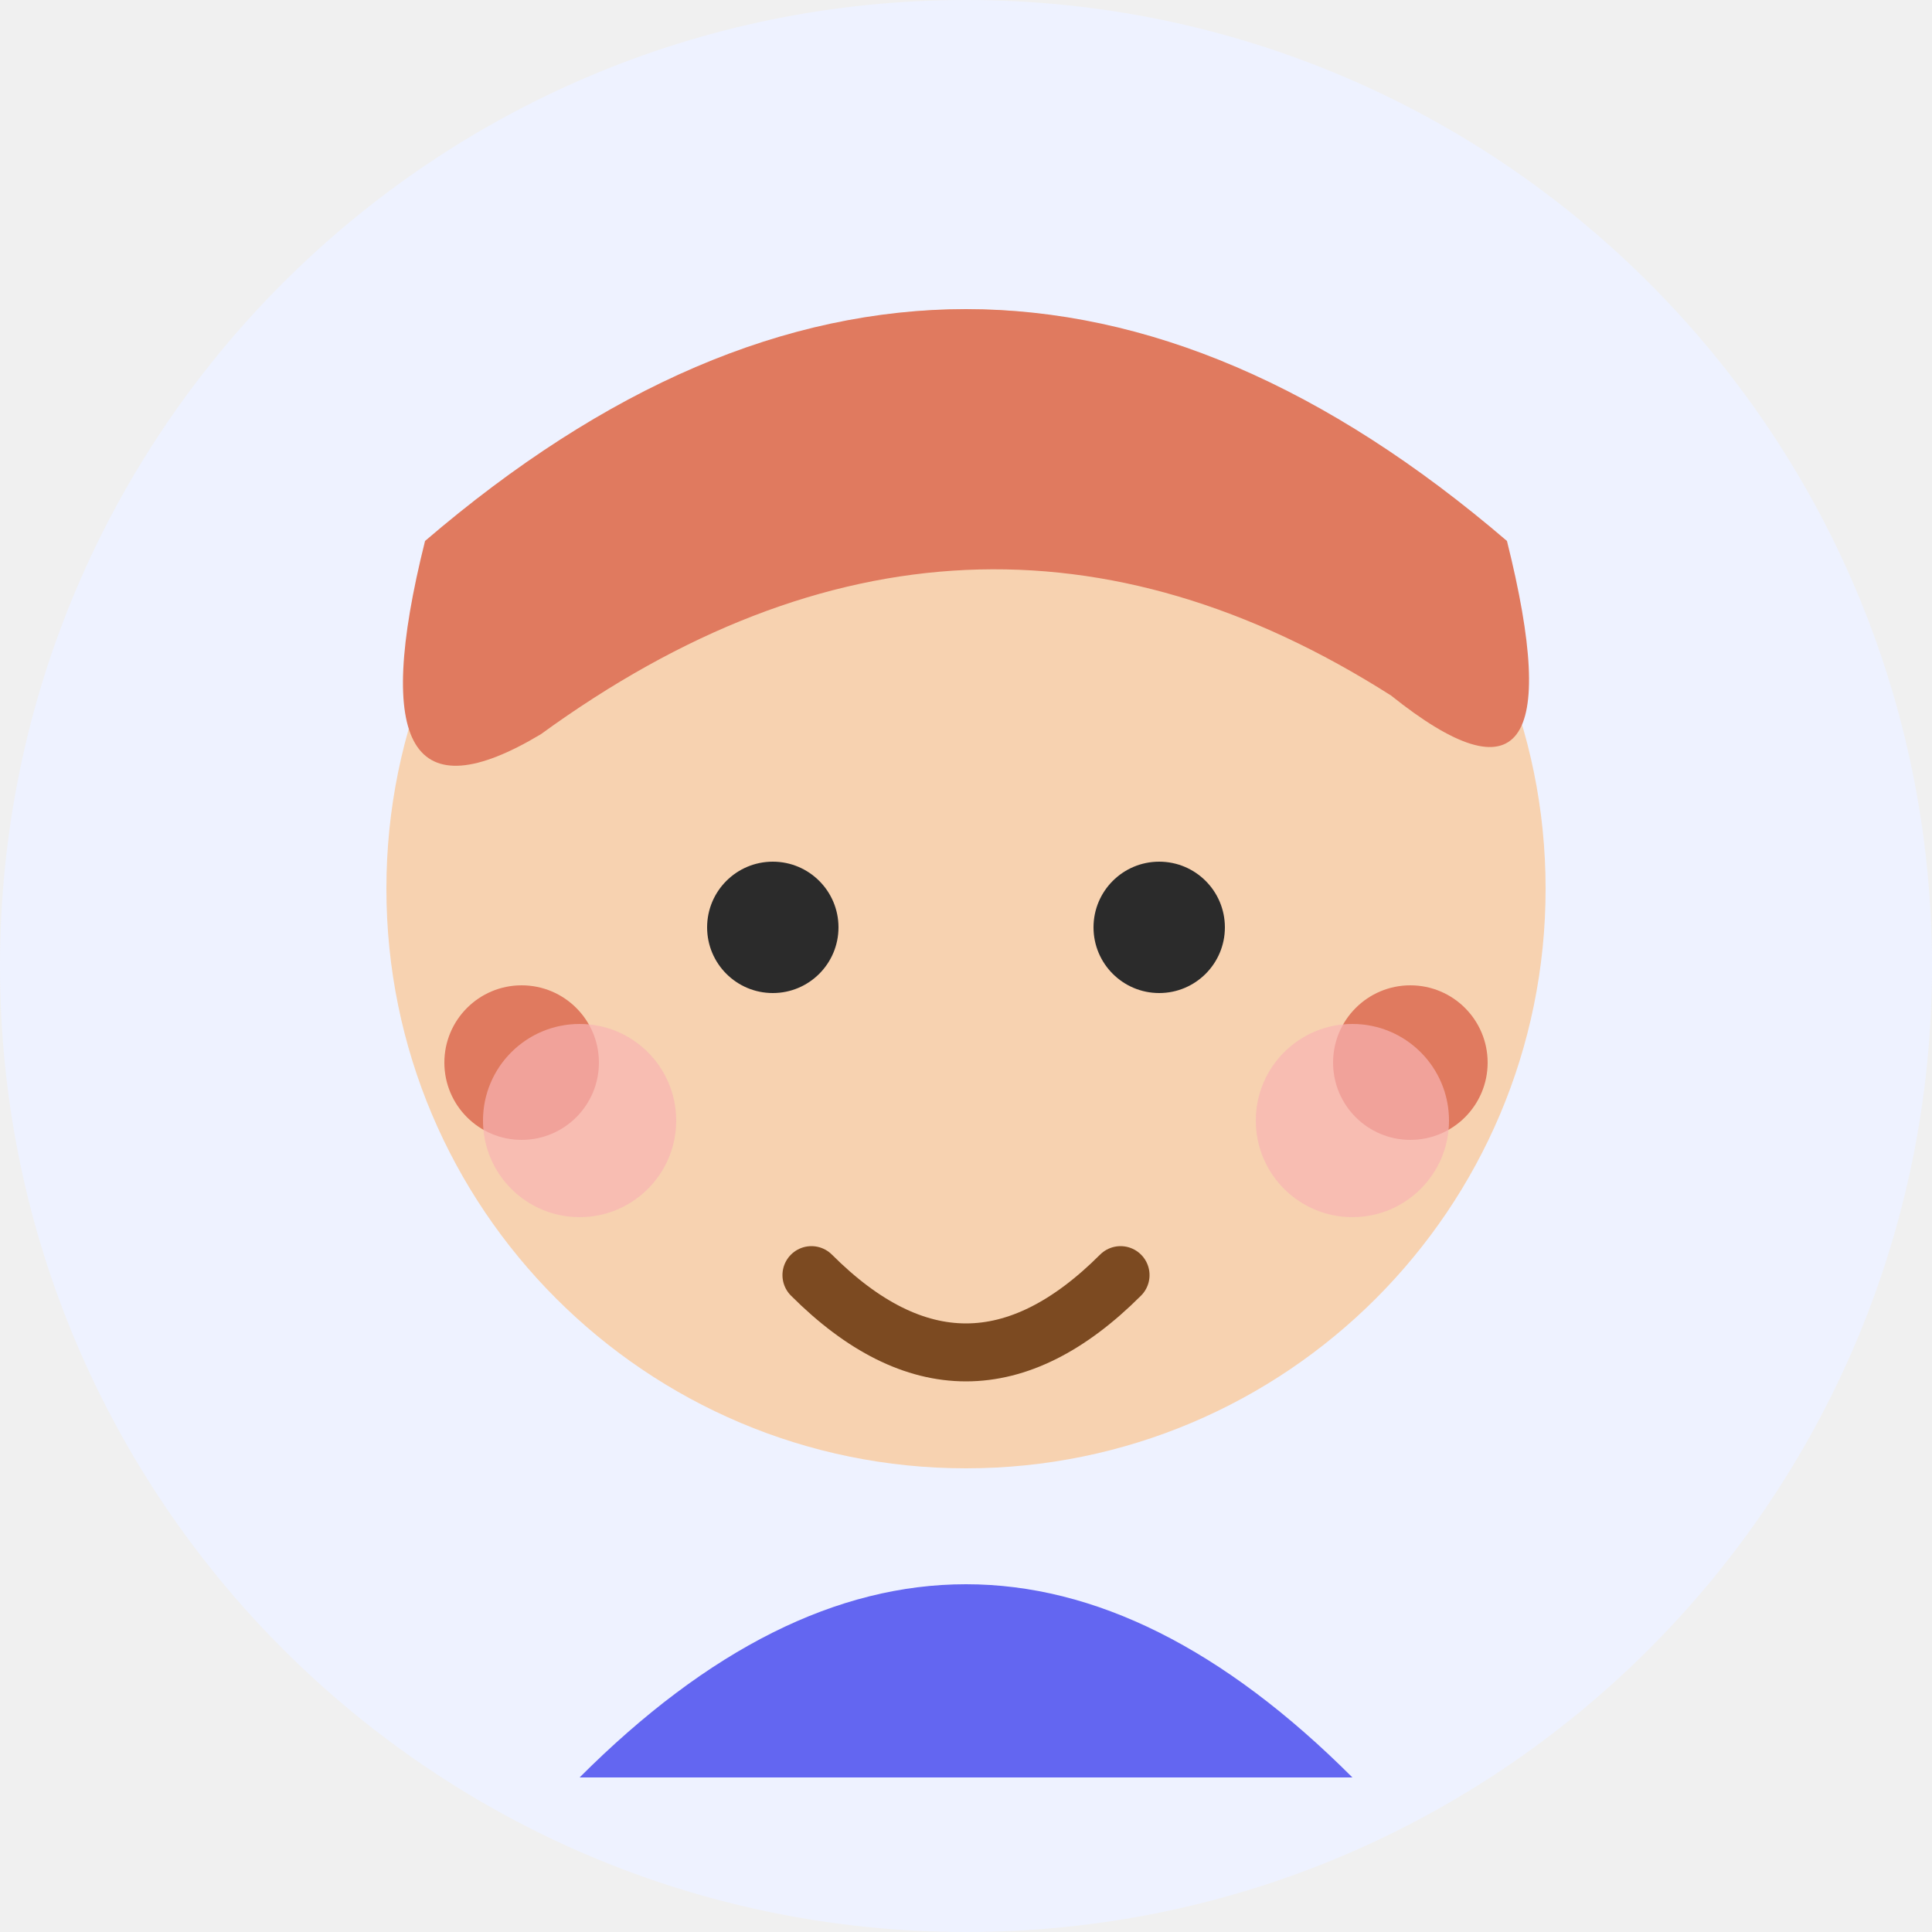
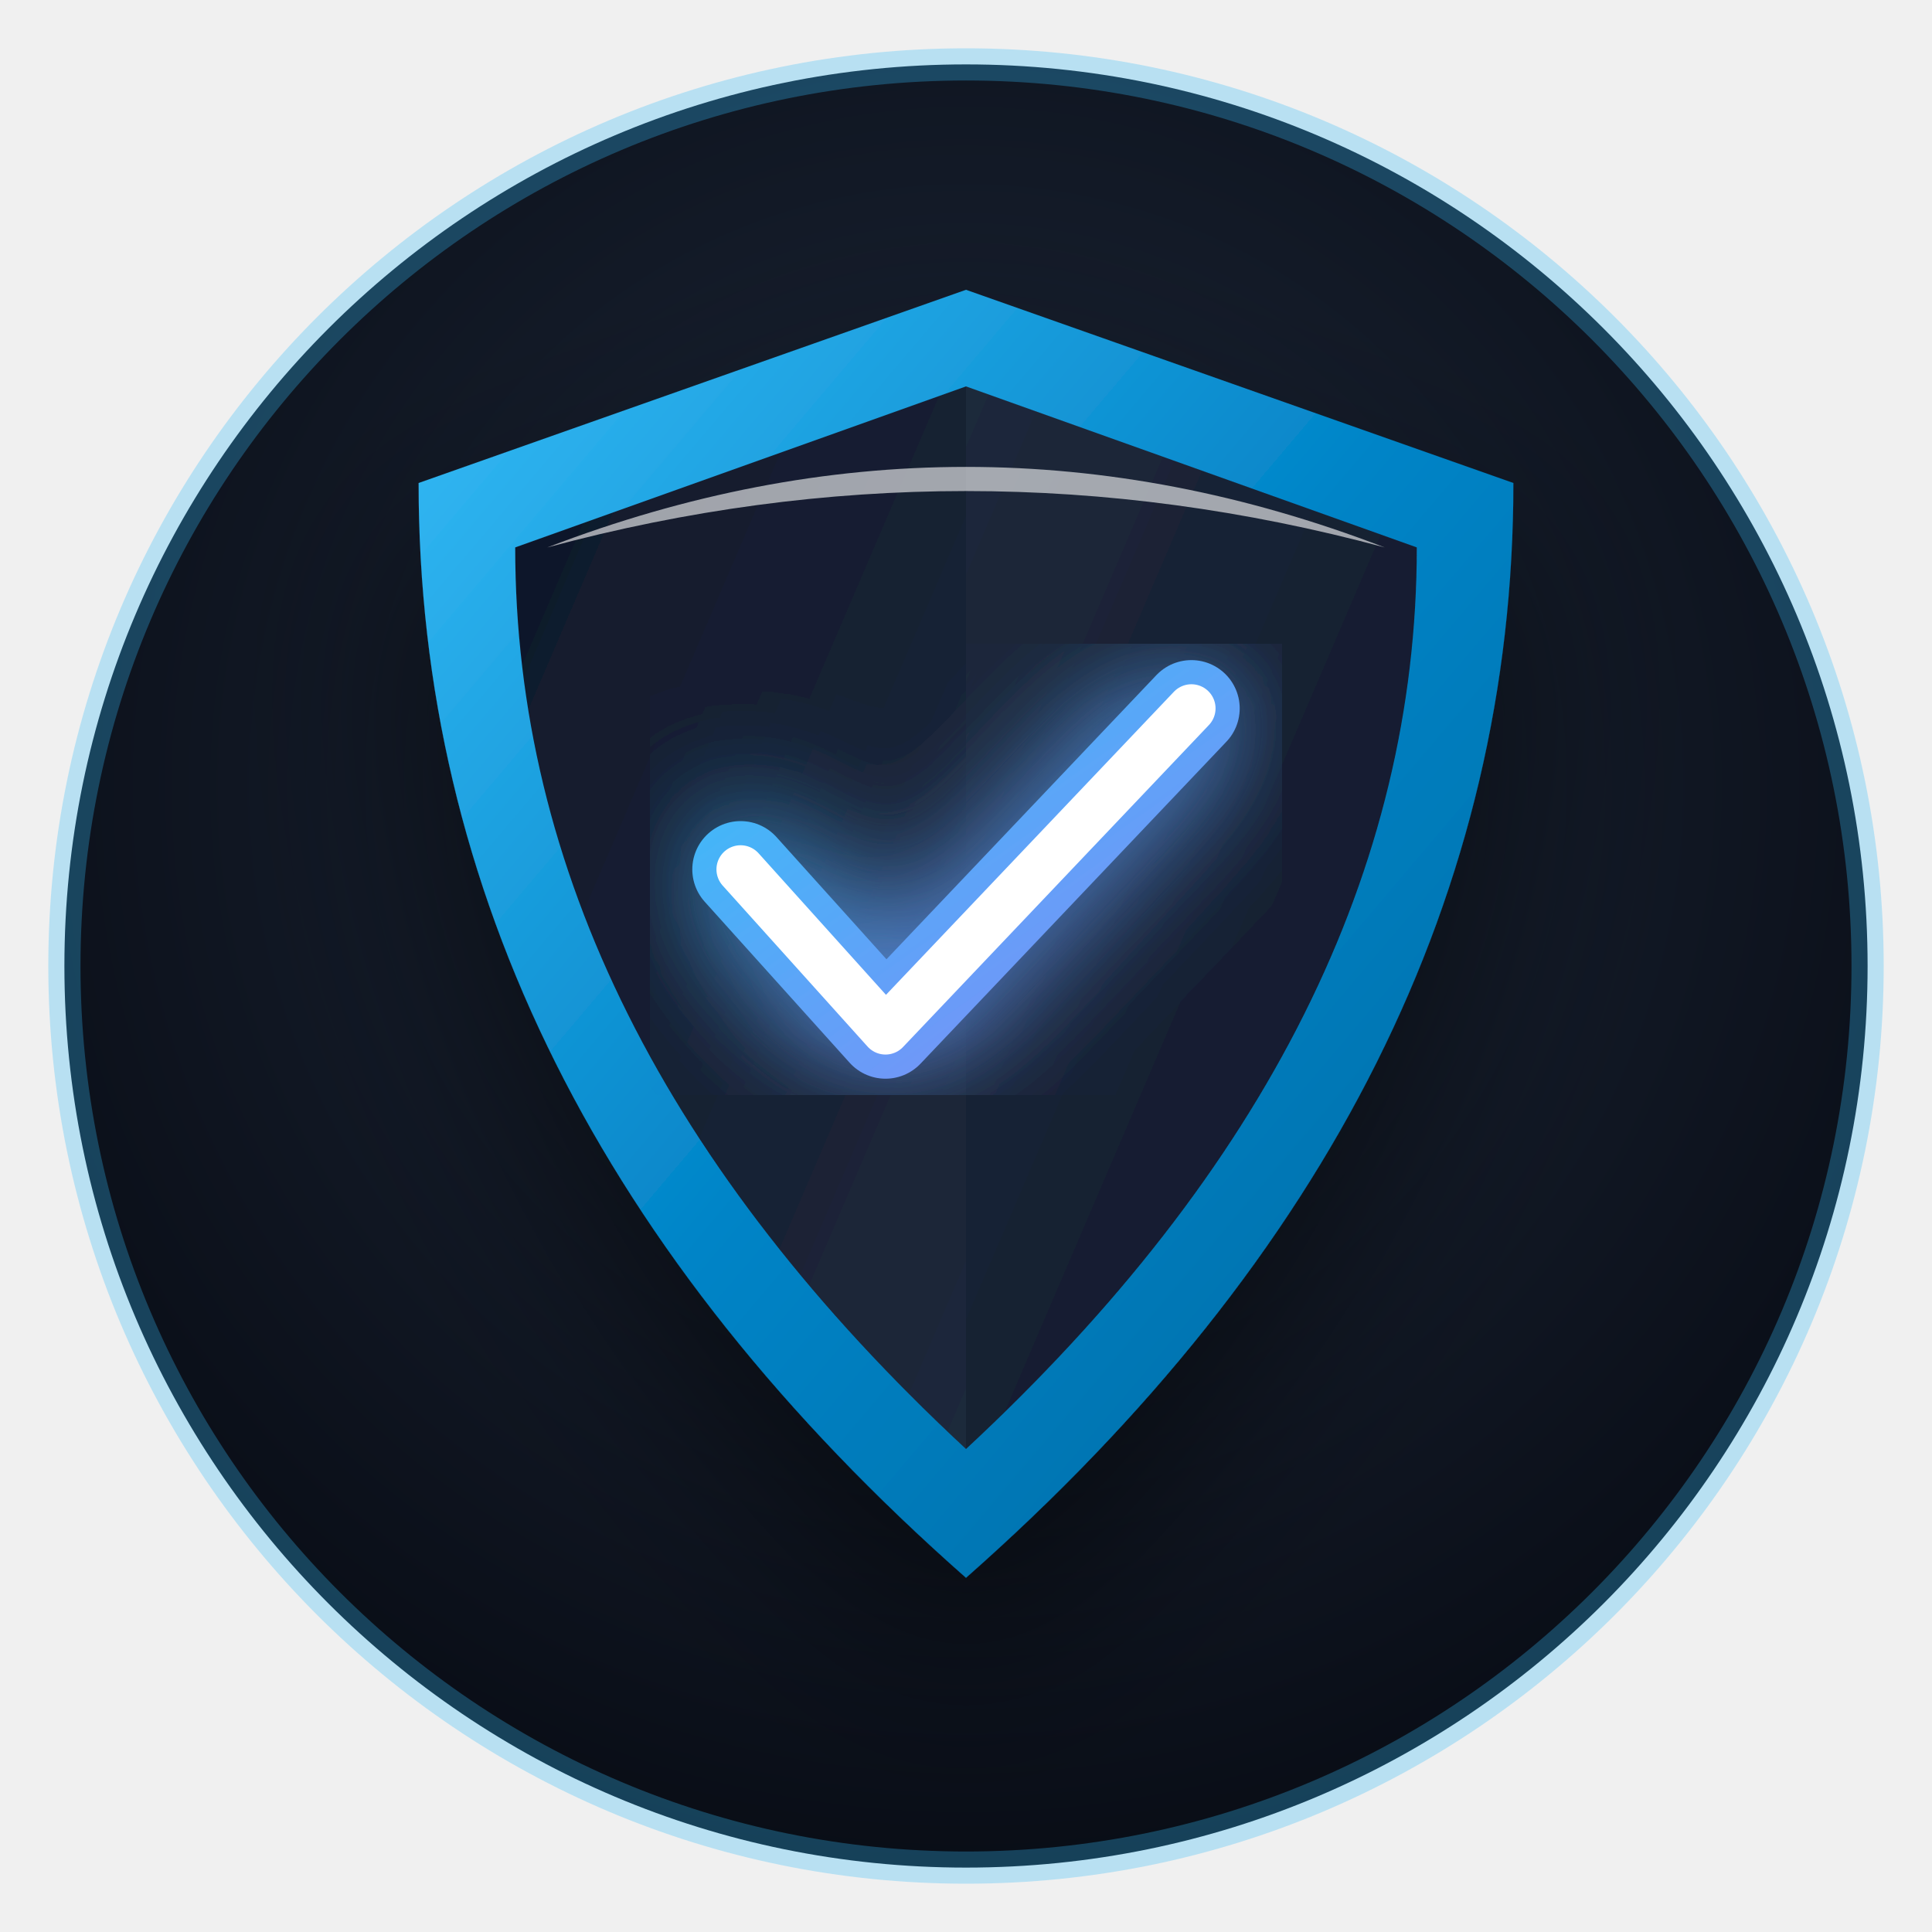
- <svg xmlns="http://www.w3.org/2000/svg" viewBox="0 0 100 100">
-   <rect width="100" height="100" rx="50" fill="#EEF2FF" />
-   <circle cx="50" cy="46" r="30" fill="#F7D2B0" />
-   <path d="M22 28 Q50 4 78 28 Q82 44 72 36 Q50 22 28 38 Q18 44 22 28 Z" fill="#E07A5F" />
-   <circle cx="27" cy="55" r="4" fill="#E07A5F" />
-   <circle cx="73" cy="55" r="4" fill="#E07A5F" />
-   <circle cx="40" cy="48" r="3.4" fill="#2B2B2B" />
-   <circle cx="60" cy="48" r="3.4" fill="#2B2B2B" />
-   <circle cx="30" cy="58" r="5" fill="#F8B4B4" opacity=".7" />
-   <circle cx="70" cy="58" r="5" fill="#F8B4B4" opacity=".7" />
-   <path d="M42 66 Q50 74 58 66" stroke="#7C4A21" stroke-width="3" fill="none" stroke-linecap="round" />
-   <path d="M30 92 Q50 72 70 92 Z" fill="#6366F1" />
+ <svg xmlns="http://www.w3.org/2000/svg" viewBox="0 0 120 120" width="100%" height="100%">
+   <defs>
+     <radialGradient id="bgGrad4" cx="50%" cy="40%" r="60%">
+       <stop offset="0%" stop-color="#1e293b" />
+       <stop offset="100%" stop-color="#090d16" />
+     </radialGradient>
+     <linearGradient id="shieldRim" x1="0%" y1="0%" x2="100%" y2="100%">
+       <stop offset="0%" stop-color="#38bdf8" />
+       <stop offset="50%" stop-color="#0284c7" />
+       <stop offset="100%" stop-color="#0369a1" />
+     </linearGradient>
+     <linearGradient id="shieldInnerL" x1="0%" y1="0%" x2="100%" y2="100%">
+       <stop offset="0%" stop-color="#0f172a" />
+       <stop offset="100%" stop-color="#1e293b" />
+     </linearGradient>
+     <linearGradient id="shieldInnerR" x1="0%" y1="0%" x2="100%" y2="100%">
+       <stop offset="0%" stop-color="#1e293b" />
+       <stop offset="100%" stop-color="#0f172a" />
+     </linearGradient>
+     <linearGradient id="checkGlow" x1="0%" y1="0%" x2="100%" y2="100%">
+       <stop offset="0%" stop-color="#38bdf8" />
+       <stop offset="100%" stop-color="#818cf8" />
+     </linearGradient>
+     <filter id="glow4" x="-20%" y="-20%" width="140%" height="140%">
+       <feGaussianBlur stdDeviation="4" result="blur" />
+       <feComposite in="SourceGraphic" in2="blur" operator="over" />
+     </filter>
+     <filter id="shadow4" x="-20%" y="-20%" width="140%" height="140%">
+       <feDropShadow dx="0" dy="6" stdDeviation="6" flood-color="#000000" flood-opacity="0.5" />
+     </filter>
+   </defs>
+   <circle cx="60" cy="60" r="56" fill="url(#bgGrad4)" stroke="rgba(56,189,248,0.3)" stroke-width="2" />
+   <g filter="url(#shadow4)">
+     <path d="M60,18 L94,30 Q94,68 60,98 Q26,68 26,30 Z" fill="url(#shieldRim)" />
+     <path d="M60,24 L88,34 Q88,64 60,90 Z" fill="url(#shieldInnerR)" />
+     <path d="M60,24 L32,34 Q32,64 60,90 Z" fill="url(#shieldInnerL)" />
+     <path d="M34,34 Q60,24 86,34 Q60,27 34,34 Z" fill="rgba(255,255,255,0.6)" />
+     <path d="M46,54 L55,64 L74,44" fill="none" stroke="url(#checkGlow)" stroke-width="6" stroke-linecap="round" stroke-linejoin="round" filter="url(#glow4)" />
+     <path d="M46,54 L55,64 L74,44" fill="none" stroke="#ffffff" stroke-width="3" stroke-linecap="round" stroke-linejoin="round" />
+   </g>
</svg>
